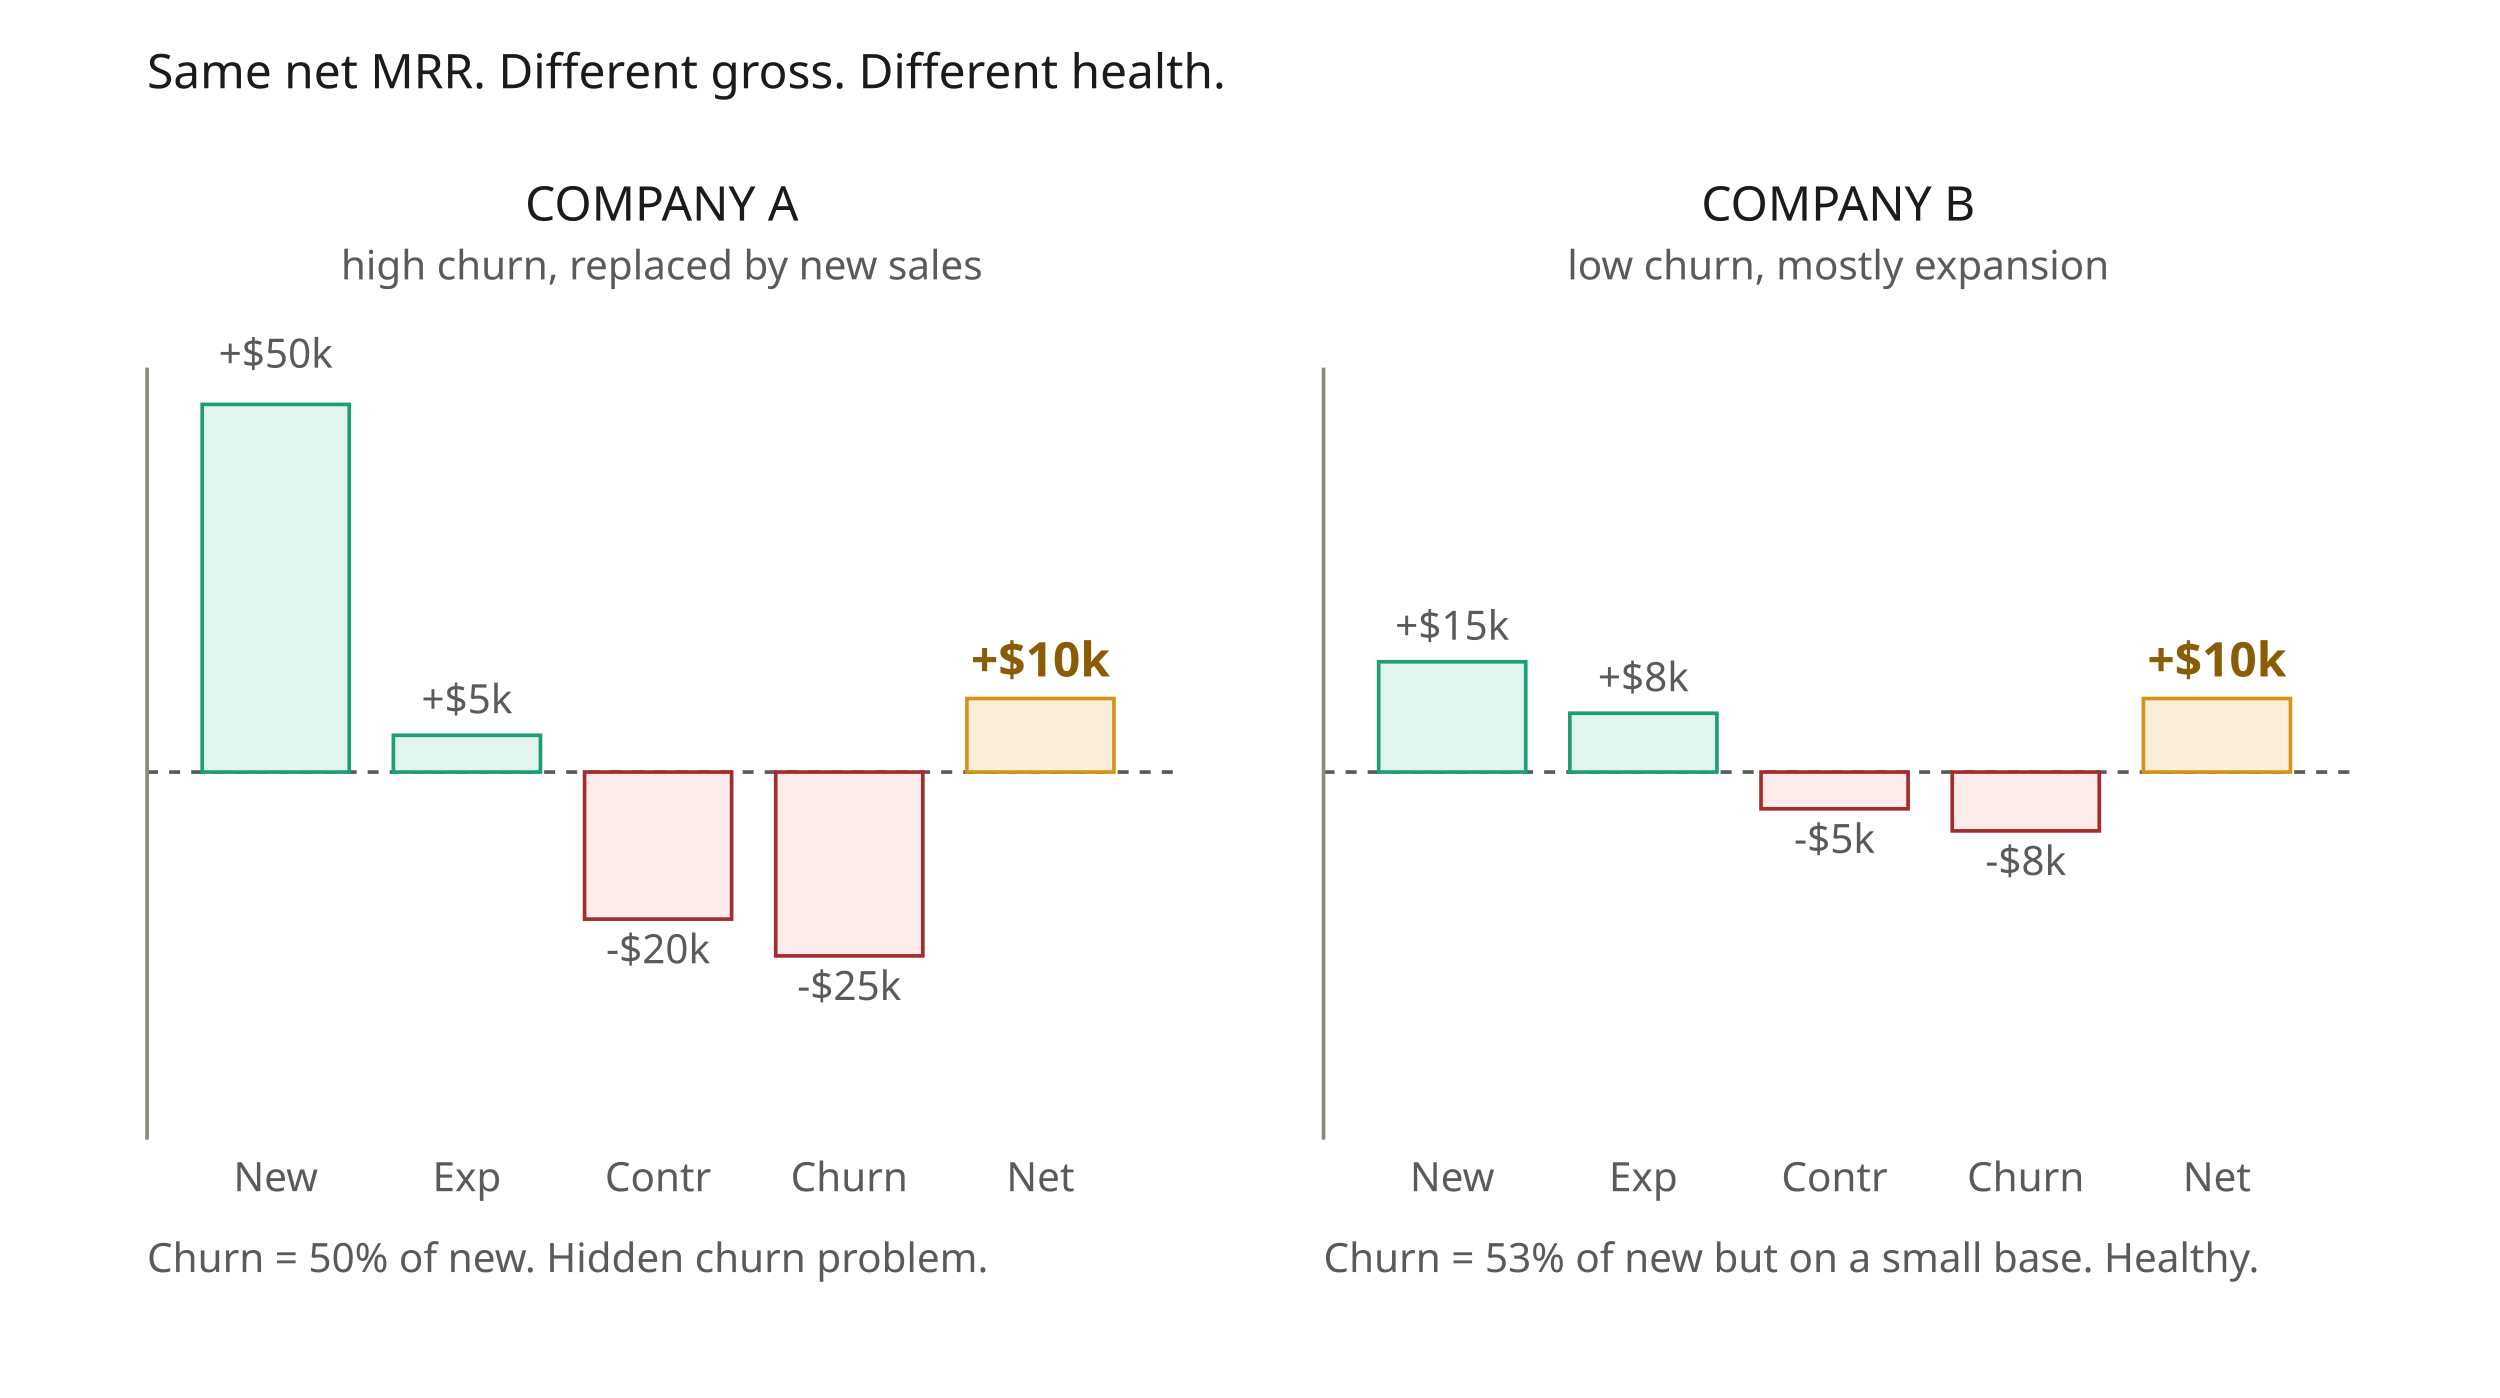
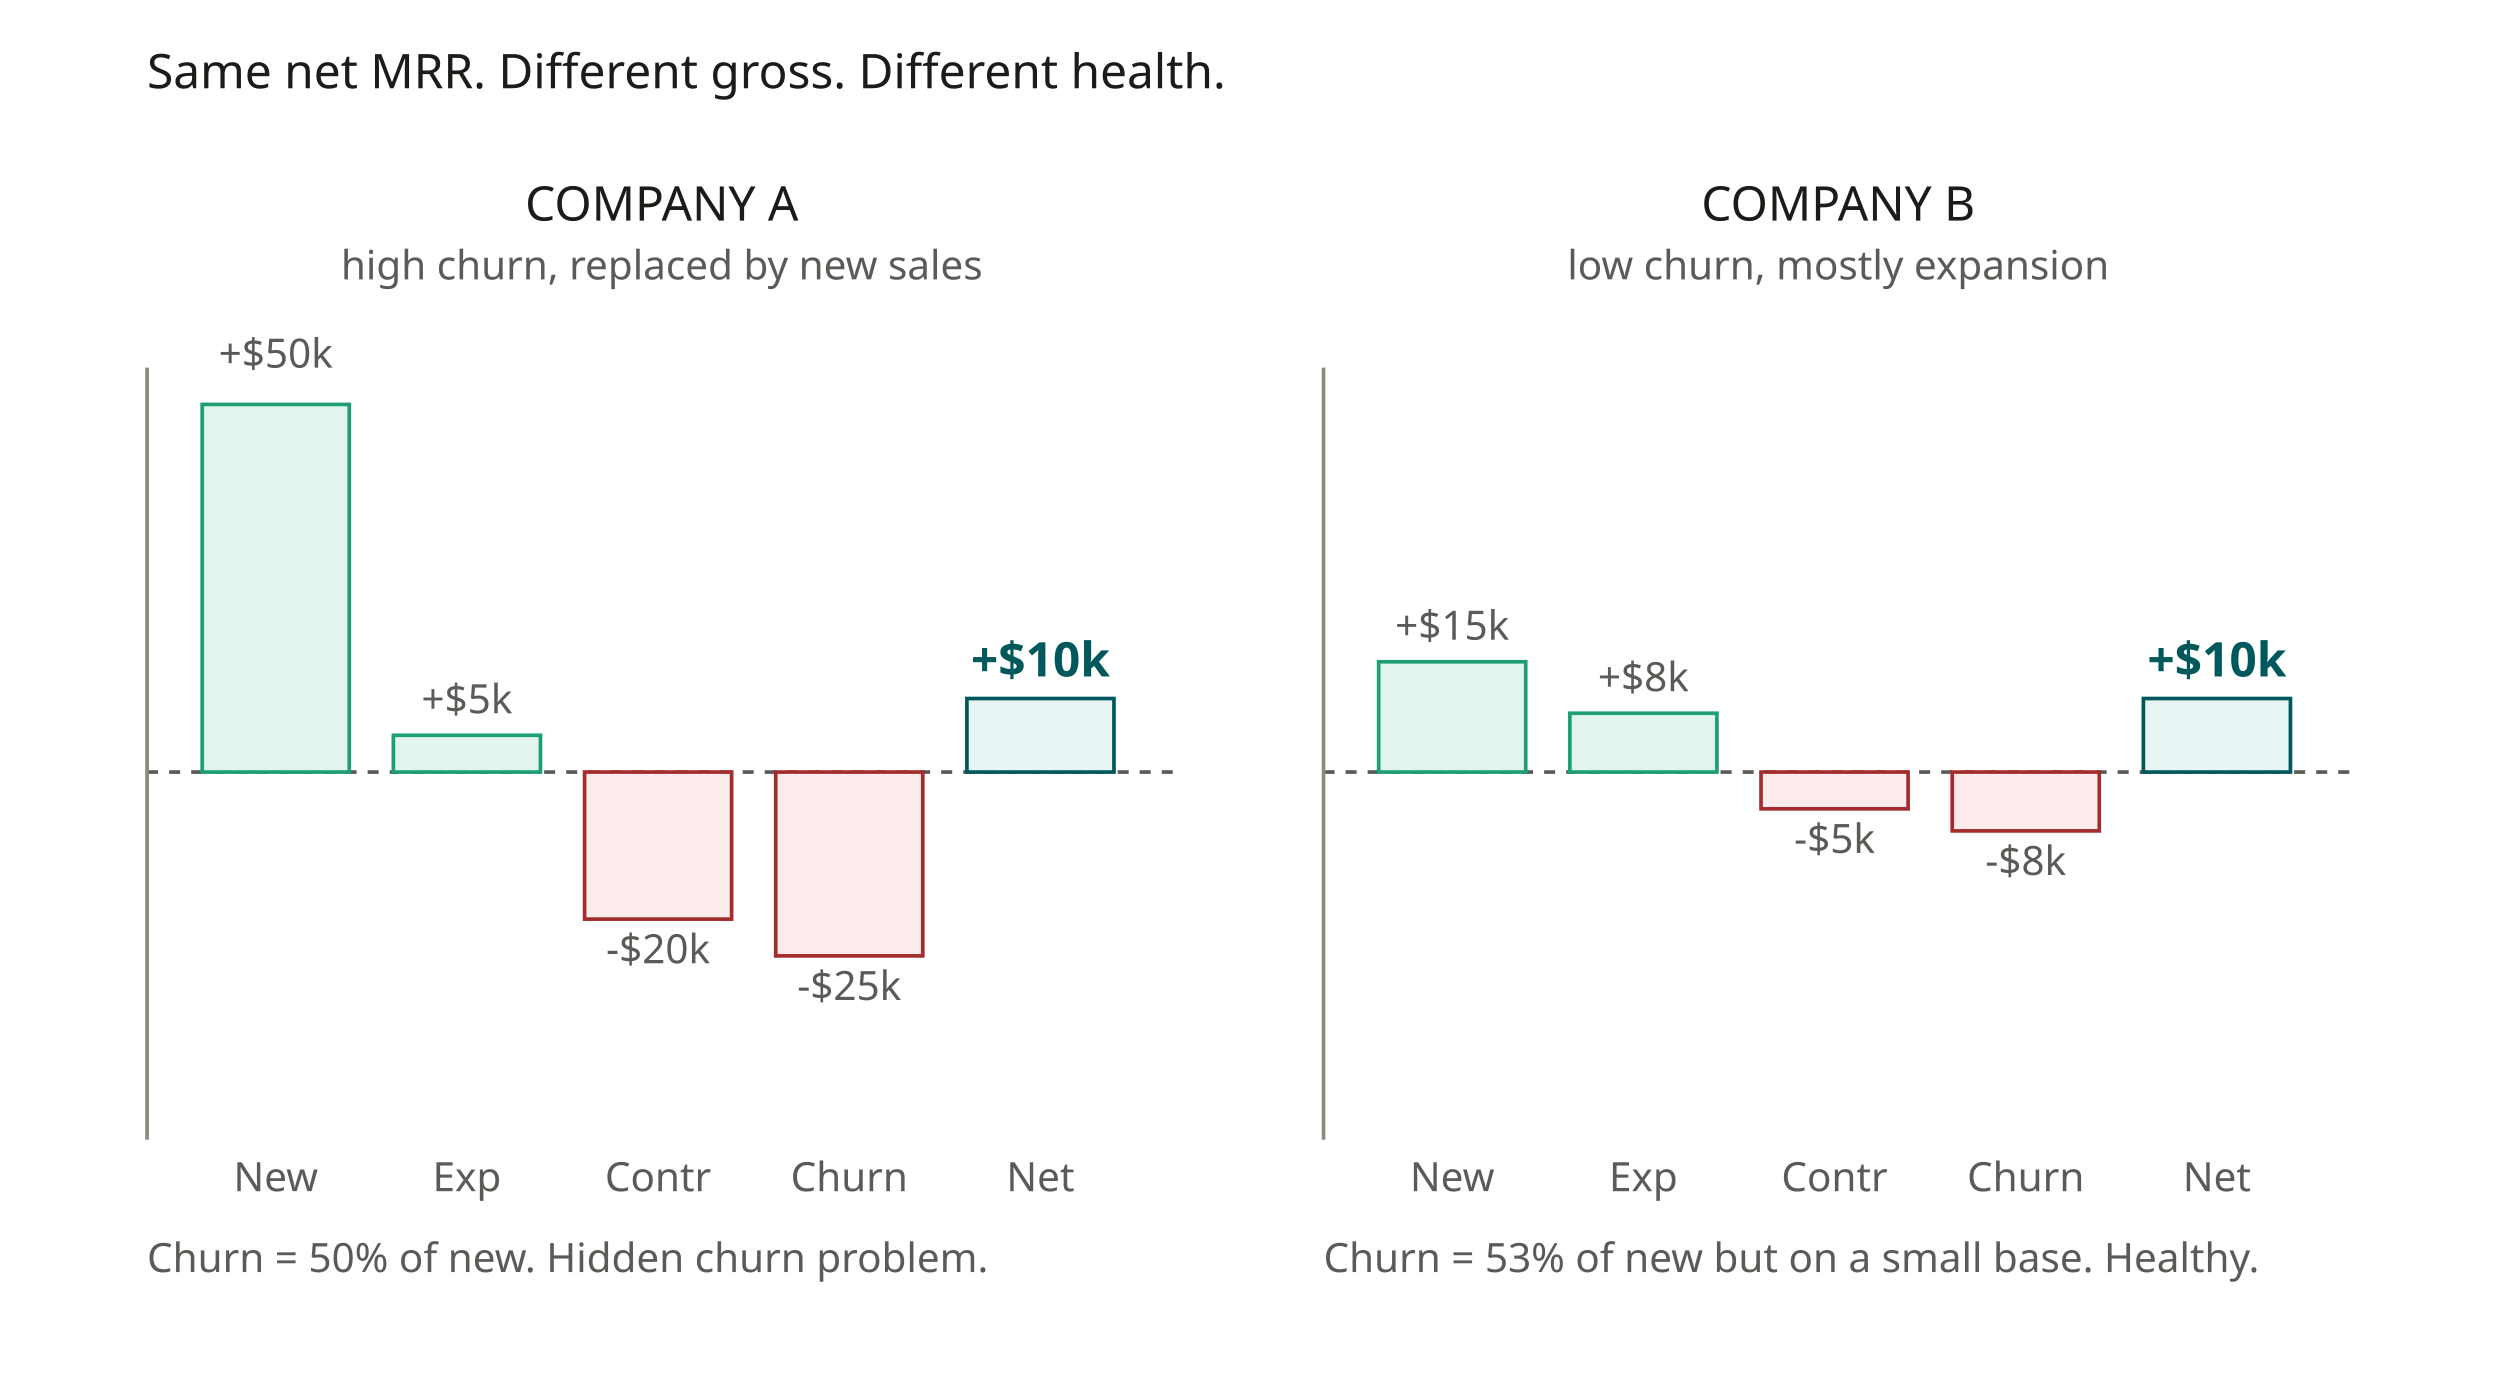
<svg xmlns="http://www.w3.org/2000/svg" viewBox="0 0 680 380" role="img">
  <style>
    .bar-positive { fill: #e1f5ee; stroke: #1d9e75; }
    .bar-negative { fill: #fcebeb; stroke: #a32d2d; }
-     .bar-net      { fill: #faeeda; stroke: #d4941a; }
+     .bar-net      { fill: #e8f5f5; stroke: #01585c; }
    .label-primary   { fill: #1a1c18; font-family: system-ui, sans-serif; font-size: 13px; font-weight: 500; }
    .label-secondary { fill: #595c56; font-family: system-ui, sans-serif; font-size: 11px; font-family: system-ui, sans-serif; }
-     .label-accent    { fill: #8a5c06; font-family: system-ui, sans-serif; font-size: 13px; font-weight: 600; }
+     .label-accent    { fill: #01585c; font-family: system-ui, sans-serif; font-size: 13px; font-weight: 600; }
    .baseline { stroke: #595c56; stroke-width: 1; stroke-dasharray: 3 3; fill: none; }
    .axis { stroke: #8a8a7e; stroke-width: 1; }
    :root[data-theme="dark"] .bar-positive { fill: #091e14; stroke: #1f7a5f; }
    :root[data-theme="dark"] .bar-negative { fill: #200a0a; stroke: #b92727; }
-     :root[data-theme="dark"] .bar-net      { fill: #1e1a0a; stroke: #826217; }
+     :root[data-theme="dark"] .bar-net      { fill: #1a2d2e; stroke: #2d7c80; }
    :root[data-theme="dark"] .label-primary   { fill: #f0ede8; }
    :root[data-theme="dark"] .label-secondary { fill: #a8a49e; }
-     :root[data-theme="dark"] .label-accent    { fill: #f0b429; }
+     :root[data-theme="dark"] .label-accent    { fill: #97c8cb; }
    :root[data-theme="dark"] .baseline { stroke: #a8a49e; }
    :root[data-theme="dark"] .axis { stroke: #4a4c44; }
  </style>
  <text class="label-primary" x="40" y="24">Same net MRR. Different gross. Different health.</text>
  <text class="label-primary" x="180" y="60" text-anchor="middle">COMPANY A</text>
  <text class="label-secondary" x="180" y="76" text-anchor="middle">high churn, replaced by new sales</text>
  <line class="baseline" x1="40" y1="210" x2="320" y2="210" />
  <line class="axis" x1="40" y1="100" x2="40" y2="310" />
  <rect class="bar-positive" x="55" y="110" width="40" height="100" />
  <text class="label-secondary" x="75" y="100" text-anchor="middle">+$50k</text>
  <text class="label-secondary" x="75" y="324" text-anchor="middle">New</text>
  <rect class="bar-positive" x="107" y="200" width="40" height="10" />
  <text class="label-secondary" x="127" y="194" text-anchor="middle">+$5k</text>
  <text class="label-secondary" x="127" y="324" text-anchor="middle">Exp</text>
  <rect class="bar-negative" x="159" y="210" width="40" height="40" />
  <text class="label-secondary" x="179" y="262" text-anchor="middle">-$20k</text>
  <text class="label-secondary" x="179" y="324" text-anchor="middle">Contr</text>
  <rect class="bar-negative" x="211" y="210" width="40" height="50" />
  <text class="label-secondary" x="231" y="272" text-anchor="middle">-$25k</text>
  <text class="label-secondary" x="231" y="324" text-anchor="middle">Churn</text>
  <rect class="bar-net" x="263" y="190" width="40" height="20" />
  <text class="label-accent" x="283" y="184" text-anchor="middle">+$10k</text>
  <text class="label-secondary" x="283" y="324" text-anchor="middle">Net</text>
  <text class="label-secondary" x="40" y="346">Churn = 50% of new. Hidden churn problem.</text>
  <text class="label-primary" x="500" y="60" text-anchor="middle">COMPANY B</text>
  <text class="label-secondary" x="500" y="76" text-anchor="middle">low churn, mostly expansion</text>
  <line class="baseline" x1="360" y1="210" x2="640" y2="210" />
  <line class="axis" x1="360" y1="100" x2="360" y2="310" />
  <rect class="bar-positive" x="375" y="180" width="40" height="30" />
  <text class="label-secondary" x="395" y="174" text-anchor="middle">+$15k</text>
  <text class="label-secondary" x="395" y="324" text-anchor="middle">New</text>
  <rect class="bar-positive" x="427" y="194" width="40" height="16" />
  <text class="label-secondary" x="447" y="188" text-anchor="middle">+$8k</text>
  <text class="label-secondary" x="447" y="324" text-anchor="middle">Exp</text>
  <rect class="bar-negative" x="479" y="210" width="40" height="10" />
  <text class="label-secondary" x="499" y="232" text-anchor="middle">-$5k</text>
  <text class="label-secondary" x="499" y="324" text-anchor="middle">Contr</text>
  <rect class="bar-negative" x="531" y="210" width="40" height="16" />
  <text class="label-secondary" x="551" y="238" text-anchor="middle">-$8k</text>
  <text class="label-secondary" x="551" y="324" text-anchor="middle">Churn</text>
  <rect class="bar-net" x="583" y="190" width="40" height="20" />
  <text class="label-accent" x="603" y="184" text-anchor="middle">+$10k</text>
  <text class="label-secondary" x="603" y="324" text-anchor="middle">Net</text>
  <text class="label-secondary" x="360" y="346">Churn = 53% of new but on a small base. Healthy.</text>
</svg>
